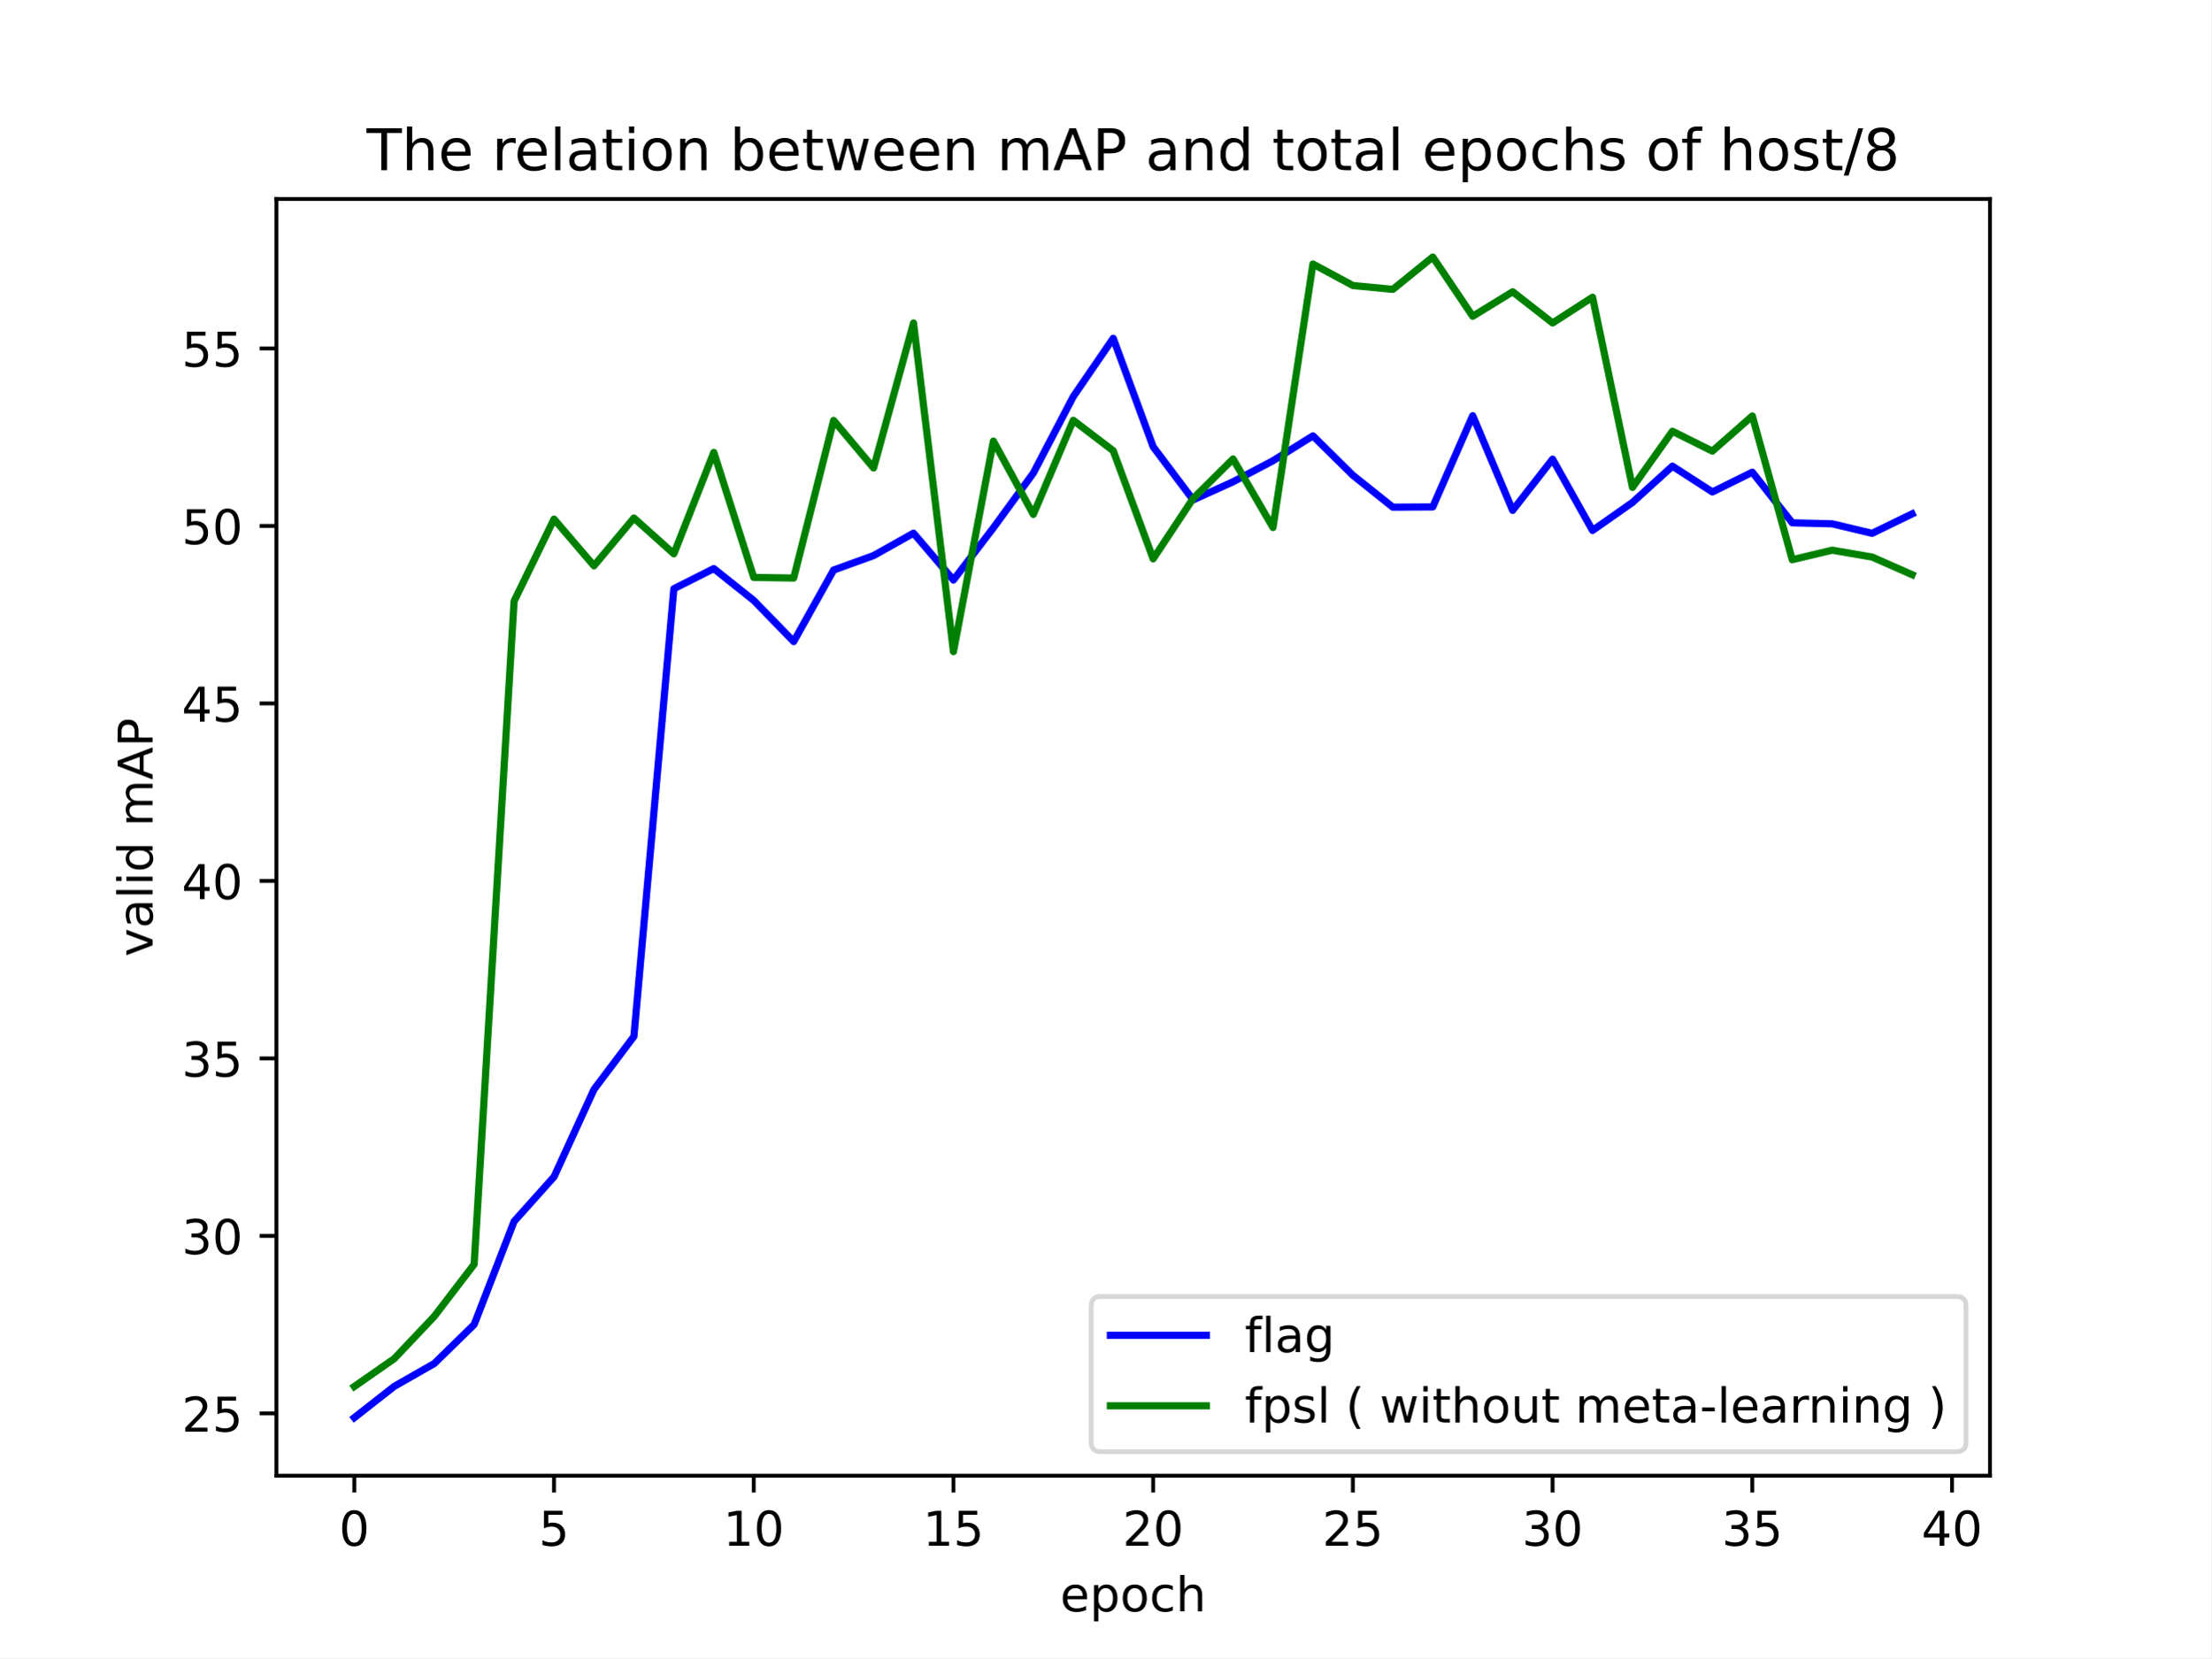
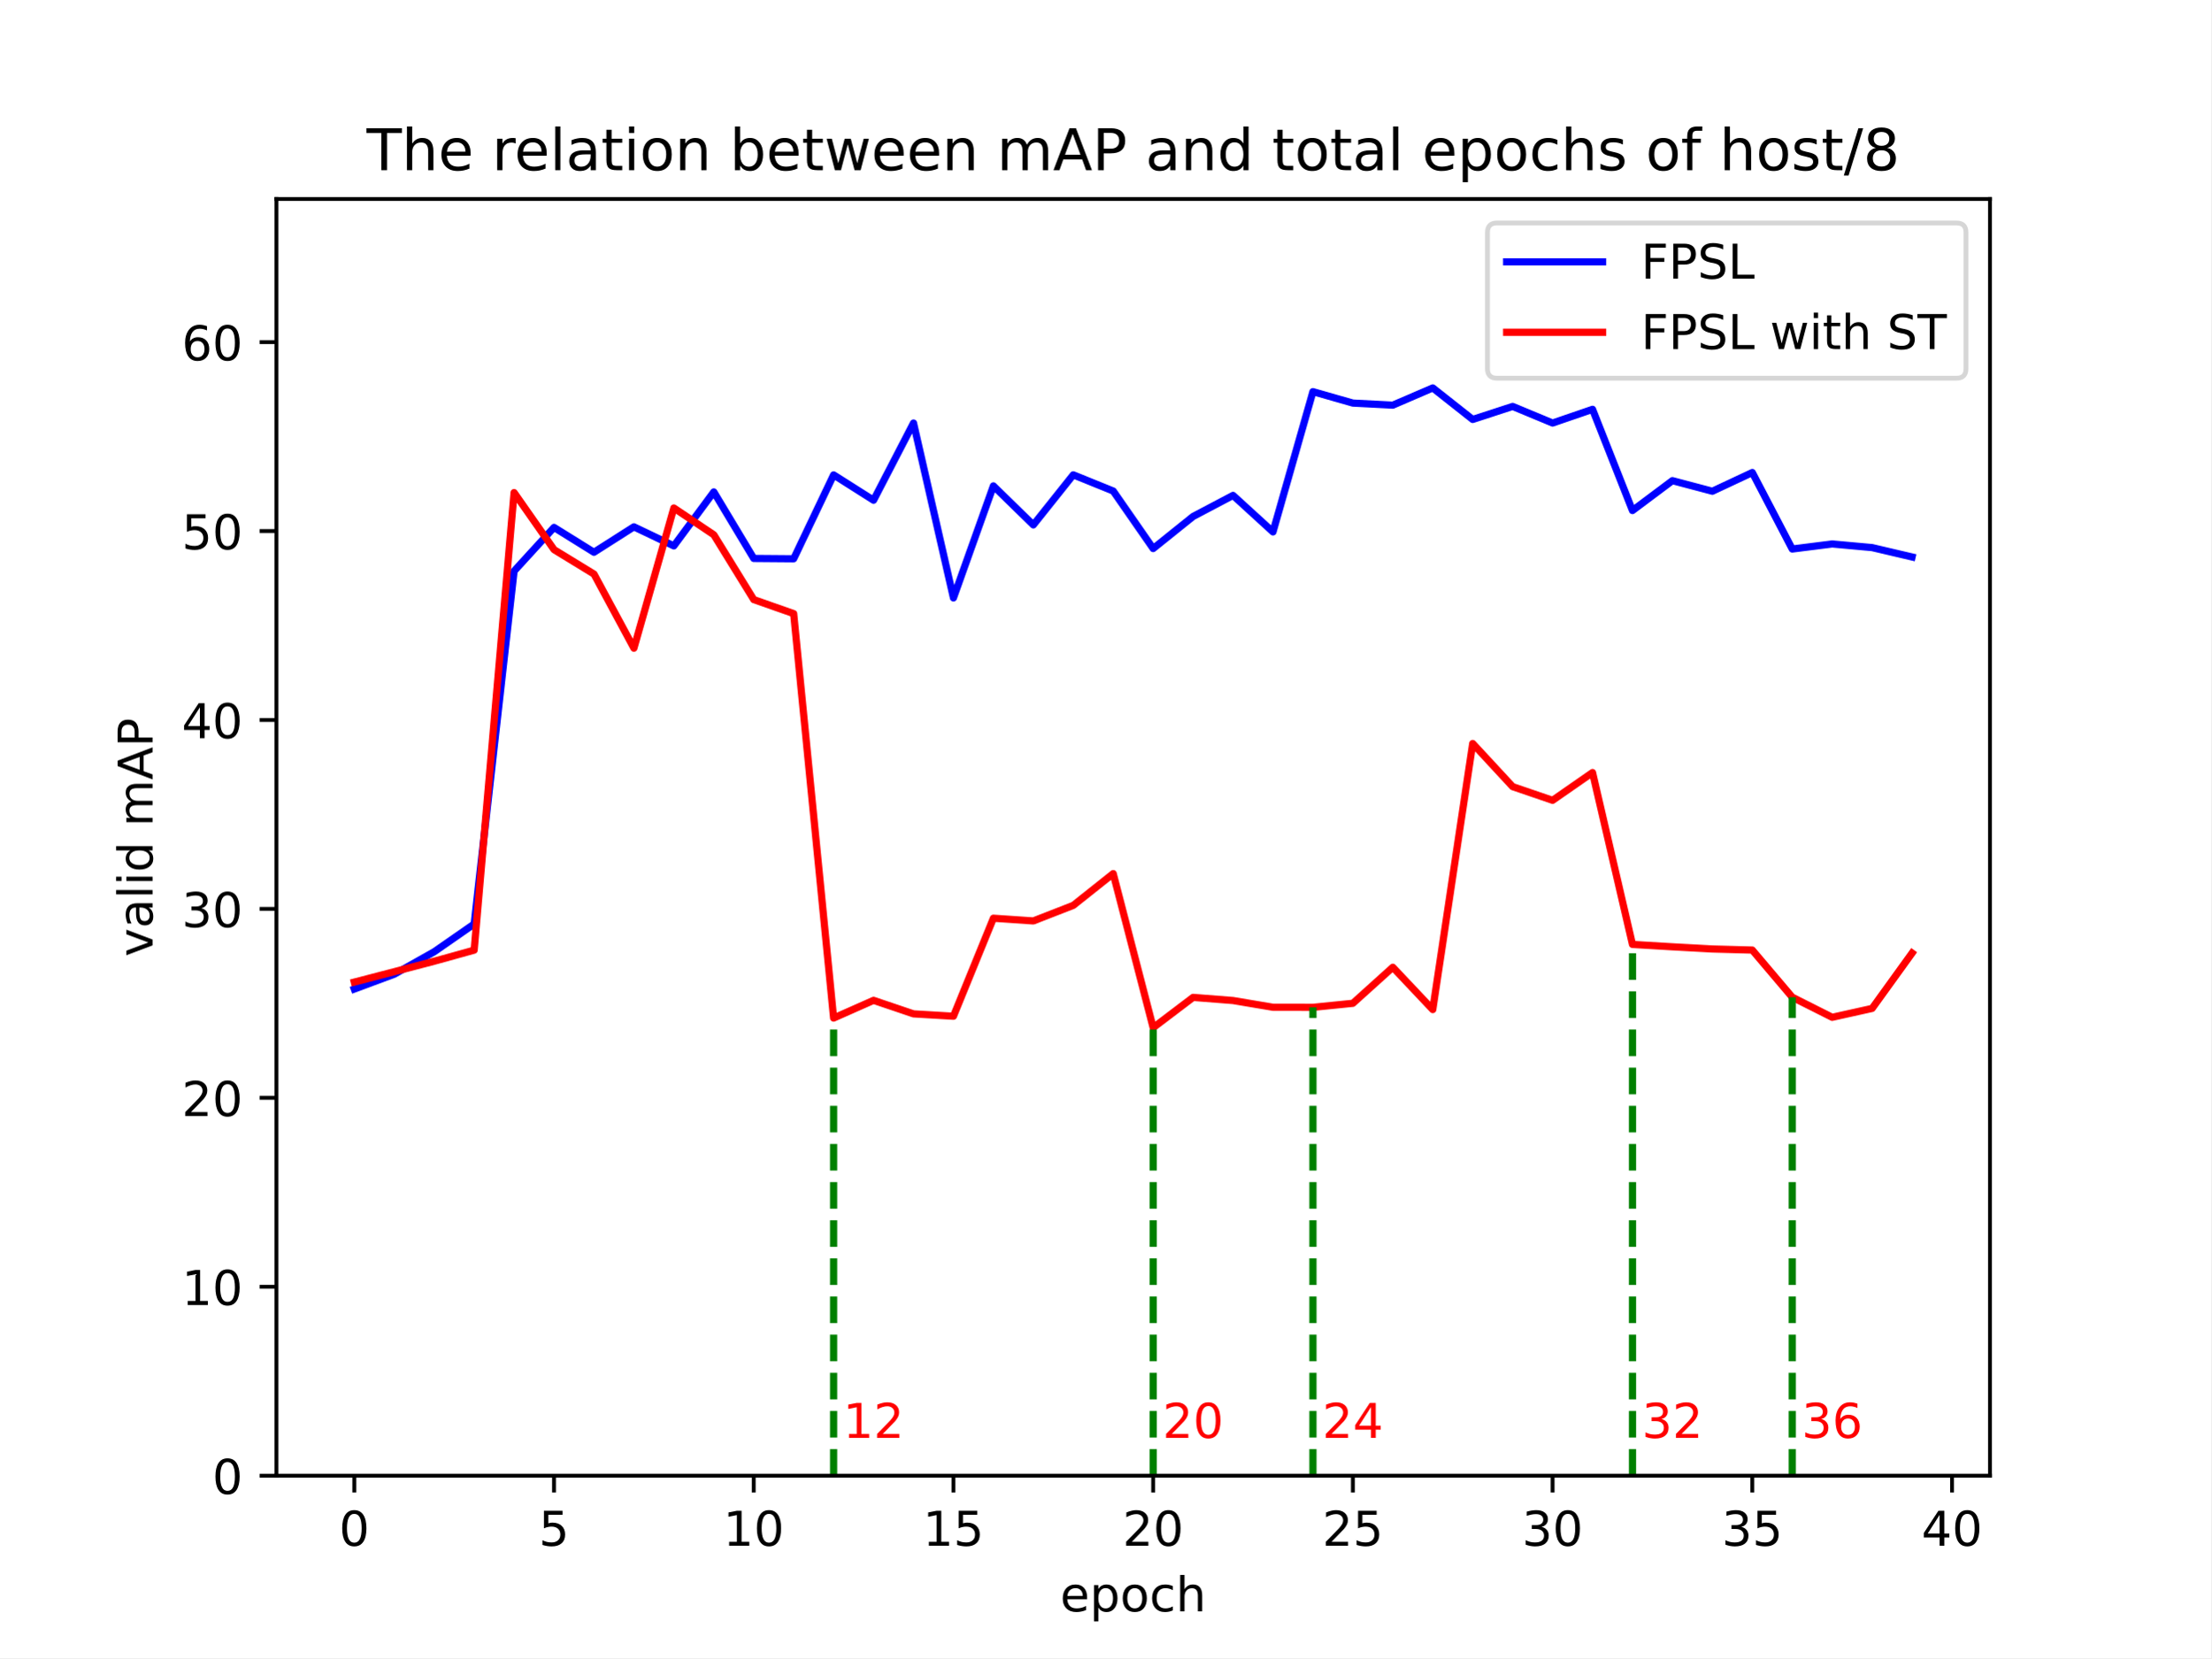
<svg xmlns="http://www.w3.org/2000/svg" xmlns:xlink="http://www.w3.org/1999/xlink" width="460.8pt" height="345.6pt" viewBox="0 0 460.8 345.6" version="1.1">
  <defs>
    <style type="text/css">*{stroke-linejoin: round; stroke-linecap: butt}</style>
  </defs>
  <g id="figure_1">
    <g id="patch_1">
      <path d="M 0 345.6  L 460.8 345.6  L 460.8 0  L 0 0  z " style="fill: #ffffff" />
    </g>
    <g id="axes_1">
      <g id="patch_2">
        <path d="M 57.6 307.584  L 414.72 307.584  L 414.72 41.472  L 57.6 41.472  z " style="fill: #ffffff" />
      </g>
      <g id="matplotlib.axis_1">
        <g id="xtick_1">
          <g id="line2d_1">
            <defs>
-               <path id="m7a35c216a2" d="M 0 0  L 0 3.5  " style="stroke: #000000; stroke-width: 0.8" />
+               <path id="m4f4249204d" d="M 0 0  L 0 3.5  " style="stroke: #000000; stroke-width: 0.8" />
            </defs>
            <g>
-               <use xlink:href="#m7a35c216a2" x="73.833" y="307.584" style="stroke: #000000; stroke-width: 0.8" />
+               <use xlink:href="#m4f4249204d" x="73.833" y="307.584" style="stroke: #000000; stroke-width: 0.8" />
            </g>
          </g>
          <g id="text_1">
            <g transform="translate(70.65148 322.1824) scale(0.1 -0.1)">
              <defs>
                <path id="DejaVuSans-30" d="M 2034 4250  Q 1547 4250 1301 3770  Q 1056 3291 1056 2328  Q 1056 1369 1301 889  Q 1547 409 2034 409  Q 2525 409 2770 889  Q 3016 1369 3016 2328  Q 3016 3291 2770 3770  Q 2525 4250 2034 4250  z M 2034 4750  Q 2819 4750 3233 4129  Q 3647 3509 3647 2328  Q 3647 1150 3233 529  Q 2819 -91 2034 -91  Q 1250 -91 836 529  Q 422 1150 422 2328  Q 422 3509 836 4129  Q 1250 4750 2034 4750  z " transform="scale(0.015625)" />
              </defs>
              <use xlink:href="#DejaVuSans-30" />
            </g>
          </g>
        </g>
        <g id="xtick_2">
          <g id="line2d_2">
            <g>
-               <use xlink:href="#m7a35c216a2" x="115.455" y="307.584" style="stroke: #000000; stroke-width: 0.8" />
+               <use xlink:href="#m4f4249204d" x="115.455" y="307.584" style="stroke: #000000; stroke-width: 0.8" />
            </g>
          </g>
          <g id="text_2">
            <g transform="translate(112.2739 322.1824) scale(0.1 -0.1)">
              <defs>
                <path id="DejaVuSans-35" d="M 691 4666  L 3169 4666  L 3169 4134  L 1269 4134  L 1269 2991  Q 1406 3038 1543 3061  Q 1681 3084 1819 3084  Q 2600 3084 3056 2656  Q 3513 2228 3513 1497  Q 3513 744 3044 326  Q 2575 -91 1722 -91  Q 1428 -91 1123 -41  Q 819 9 494 109  L 494 744  Q 775 591 1075 516  Q 1375 441 1709 441  Q 2250 441 2565 725  Q 2881 1009 2881 1497  Q 2881 1984 2565 2268  Q 2250 2553 1709 2553  Q 1456 2553 1204 2497  Q 953 2441 691 2322  L 691 4666  z " transform="scale(0.015625)" />
              </defs>
              <use xlink:href="#DejaVuSans-35" />
            </g>
          </g>
        </g>
        <g id="xtick_3">
          <g id="line2d_3">
            <g>
-               <use xlink:href="#m7a35c216a2" x="157.077" y="307.584" style="stroke: #000000; stroke-width: 0.8" />
+               <use xlink:href="#m4f4249204d" x="157.077" y="307.584" style="stroke: #000000; stroke-width: 0.8" />
            </g>
          </g>
          <g id="text_3">
            <g transform="translate(150.715 322.1824) scale(0.1 -0.1)">
              <defs>
                <path id="DejaVuSans-31" d="M 794 531  L 1825 531  L 1825 4091  L 703 3866  L 703 4441  L 1819 4666  L 2450 4666  L 2450 531  L 3481 531  L 3481 0  L 794 0  L 794 531  z " transform="scale(0.015625)" />
              </defs>
              <use xlink:href="#DejaVuSans-31" />
              <use xlink:href="#DejaVuSans-30" x="63.623" />
            </g>
          </g>
        </g>
        <g id="xtick_4">
          <g id="line2d_4">
            <g>
-               <use xlink:href="#m7a35c216a2" x="198.7" y="307.584" style="stroke: #000000; stroke-width: 0.8" />
+               <use xlink:href="#m4f4249204d" x="198.7" y="307.584" style="stroke: #000000; stroke-width: 0.8" />
            </g>
          </g>
          <g id="text_4">
            <g transform="translate(192.3374 322.1824) scale(0.1 -0.1)">
              <use xlink:href="#DejaVuSans-31" />
              <use xlink:href="#DejaVuSans-35" x="63.623" />
            </g>
          </g>
        </g>
        <g id="xtick_5">
          <g id="line2d_5">
            <g>
-               <use xlink:href="#m7a35c216a2" x="240.322" y="307.584" style="stroke: #000000; stroke-width: 0.8" />
+               <use xlink:href="#m4f4249204d" x="240.322" y="307.584" style="stroke: #000000; stroke-width: 0.8" />
            </g>
          </g>
          <g id="text_5">
            <g transform="translate(233.9597 322.1824) scale(0.1 -0.1)">
              <defs>
                <path id="DejaVuSans-32" d="M 1228 531  L 3431 531  L 3431 0  L 469 0  L 469 531  Q 828 903 1448 1529  Q 2069 2156 2228 2338  Q 2531 2678 2651 2914  Q 2772 3150 2772 3378  Q 2772 3750 2511 3984  Q 2250 4219 1831 4219  Q 1534 4219 1204 4116  Q 875 4013 500 3803  L 500 4441  Q 881 4594 1212 4672  Q 1544 4750 1819 4750  Q 2544 4750 2975 4387  Q 3406 4025 3406 3419  Q 3406 3131 3298 2873  Q 3191 2616 2906 2266  Q 2828 2175 2409 1742  Q 1991 1309 1228 531  z " transform="scale(0.015625)" />
              </defs>
              <use xlink:href="#DejaVuSans-32" />
              <use xlink:href="#DejaVuSans-30" x="63.623" />
            </g>
          </g>
        </g>
        <g id="xtick_6">
          <g id="line2d_6">
            <g>
-               <use xlink:href="#m7a35c216a2" x="281.945" y="307.584" style="stroke: #000000; stroke-width: 0.8" />
+               <use xlink:href="#m4f4249204d" x="281.945" y="307.584" style="stroke: #000000; stroke-width: 0.8" />
            </g>
          </g>
          <g id="text_6">
            <g transform="translate(275.5821 322.1824) scale(0.1 -0.1)">
              <use xlink:href="#DejaVuSans-32" />
              <use xlink:href="#DejaVuSans-35" x="63.623" />
            </g>
          </g>
        </g>
        <g id="xtick_7">
          <g id="line2d_7">
            <g>
-               <use xlink:href="#m7a35c216a2" x="323.567" y="307.584" style="stroke: #000000; stroke-width: 0.8" />
+               <use xlink:href="#m4f4249204d" x="323.567" y="307.584" style="stroke: #000000; stroke-width: 0.8" />
            </g>
          </g>
          <g id="text_7">
            <g transform="translate(317.2045 322.1824) scale(0.1 -0.1)">
              <defs>
                <path id="DejaVuSans-33" d="M 2597 2516  Q 3050 2419 3304 2112  Q 3559 1806 3559 1356  Q 3559 666 3084 287  Q 2609 -91 1734 -91  Q 1441 -91 1130 -33  Q 819 25 488 141  L 488 750  Q 750 597 1062 519  Q 1375 441 1716 441  Q 2309 441 2620 675  Q 2931 909 2931 1356  Q 2931 1769 2642 2001  Q 2353 2234 1838 2234  L 1294 2234  L 1294 2753  L 1863 2753  Q 2328 2753 2575 2939  Q 2822 3125 2822 3475  Q 2822 3834 2567 4026  Q 2313 4219 1838 4219  Q 1578 4219 1281 4162  Q 984 4106 628 3988  L 628 4550  Q 988 4650 1302 4700  Q 1616 4750 1894 4750  Q 2613 4750 3031 4423  Q 3450 4097 3450 3541  Q 3450 3153 3228 2886  Q 3006 2619 2597 2516  z " transform="scale(0.015625)" />
              </defs>
              <use xlink:href="#DejaVuSans-33" />
              <use xlink:href="#DejaVuSans-30" x="63.623" />
            </g>
          </g>
        </g>
        <g id="xtick_8">
          <g id="line2d_8">
            <g>
-               <use xlink:href="#m7a35c216a2" x="365.189" y="307.584" style="stroke: #000000; stroke-width: 0.8" />
+               <use xlink:href="#m4f4249204d" x="365.189" y="307.584" style="stroke: #000000; stroke-width: 0.8" />
            </g>
          </g>
          <g id="text_8">
            <g transform="translate(358.8269 322.1824) scale(0.1 -0.1)">
              <use xlink:href="#DejaVuSans-33" />
              <use xlink:href="#DejaVuSans-35" x="63.623" />
            </g>
          </g>
        </g>
        <g id="xtick_9">
          <g id="line2d_9">
            <g>
-               <use xlink:href="#m7a35c216a2" x="406.812" y="307.584" style="stroke: #000000; stroke-width: 0.8" />
+               <use xlink:href="#m4f4249204d" x="406.812" y="307.584" style="stroke: #000000; stroke-width: 0.8" />
            </g>
          </g>
          <g id="text_9">
            <g transform="translate(400.4492 322.1824) scale(0.1 -0.1)">
              <defs>
                <path id="DejaVuSans-34" d="M 2419 4116  L 825 1625  L 2419 1625  L 2419 4116  z M 2253 4666  L 3047 4666  L 3047 1625  L 3713 1625  L 3713 1100  L 3047 1100  L 3047 0  L 2419 0  L 2419 1100  L 313 1100  L 313 1709  L 2253 4666  z " transform="scale(0.015625)" />
              </defs>
              <use xlink:href="#DejaVuSans-34" />
              <use xlink:href="#DejaVuSans-30" x="63.623" />
            </g>
          </g>
        </g>
        <g id="text_10">
          <g transform="translate(220.9319 335.8606) scale(0.1 -0.1)">
            <defs>
              <path id="DejaVuSans-65" d="M 3597 1894  L 3597 1613  L 953 1613  Q 991 1019 1311 708  Q 1631 397 2203 397  Q 2534 397 2845 478  Q 3156 559 3463 722  L 3463 178  Q 3153 47 2828 -22  Q 2503 -91 2169 -91  Q 1331 -91 842 396  Q 353 884 353 1716  Q 353 2575 817 3079  Q 1281 3584 2069 3584  Q 2775 3584 3186 3129  Q 3597 2675 3597 1894  z M 3022 2063  Q 3016 2534 2758 2815  Q 2500 3097 2075 3097  Q 1594 3097 1305 2825  Q 1016 2553 972 2059  L 3022 2063  z " transform="scale(0.015625)" />
              <path id="DejaVuSans-70" d="M 1159 525  L 1159 -1331  L 581 -1331  L 581 3500  L 1159 3500  L 1159 2969  Q 1341 3281 1617 3432  Q 1894 3584 2278 3584  Q 2916 3584 3314 3078  Q 3713 2572 3713 1747  Q 3713 922 3314 415  Q 2916 -91 2278 -91  Q 1894 -91 1617 61  Q 1341 213 1159 525  z M 3116 1747  Q 3116 2381 2855 2742  Q 2594 3103 2138 3103  Q 1681 3103 1420 2742  Q 1159 2381 1159 1747  Q 1159 1113 1420 752  Q 1681 391 2138 391  Q 2594 391 2855 752  Q 3116 1113 3116 1747  z " transform="scale(0.015625)" />
              <path id="DejaVuSans-6f" d="M 1959 3097  Q 1497 3097 1228 2736  Q 959 2375 959 1747  Q 959 1119 1226 758  Q 1494 397 1959 397  Q 2419 397 2687 759  Q 2956 1122 2956 1747  Q 2956 2369 2687 2733  Q 2419 3097 1959 3097  z M 1959 3584  Q 2709 3584 3137 3096  Q 3566 2609 3566 1747  Q 3566 888 3137 398  Q 2709 -91 1959 -91  Q 1206 -91 779 398  Q 353 888 353 1747  Q 353 2609 779 3096  Q 1206 3584 1959 3584  z " transform="scale(0.015625)" />
              <path id="DejaVuSans-63" d="M 3122 3366  L 3122 2828  Q 2878 2963 2633 3030  Q 2388 3097 2138 3097  Q 1578 3097 1268 2742  Q 959 2388 959 1747  Q 959 1106 1268 751  Q 1578 397 2138 397  Q 2388 397 2633 464  Q 2878 531 3122 666  L 3122 134  Q 2881 22 2623 -34  Q 2366 -91 2075 -91  Q 1284 -91 818 406  Q 353 903 353 1747  Q 353 2603 823 3093  Q 1294 3584 2113 3584  Q 2378 3584 2631 3529  Q 2884 3475 3122 3366  z " transform="scale(0.015625)" />
              <path id="DejaVuSans-68" d="M 3513 2113  L 3513 0  L 2938 0  L 2938 2094  Q 2938 2591 2744 2837  Q 2550 3084 2163 3084  Q 1697 3084 1428 2787  Q 1159 2491 1159 1978  L 1159 0  L 581 0  L 581 4863  L 1159 4863  L 1159 2956  Q 1366 3272 1645 3428  Q 1925 3584 2291 3584  Q 2894 3584 3203 3211  Q 3513 2838 3513 2113  z " transform="scale(0.015625)" />
            </defs>
            <use xlink:href="#DejaVuSans-65" />
            <use xlink:href="#DejaVuSans-70" x="61.523" />
            <use xlink:href="#DejaVuSans-6f" x="125" />
            <use xlink:href="#DejaVuSans-63" x="186.182" />
            <use xlink:href="#DejaVuSans-68" x="241.162" />
          </g>
        </g>
      </g>
      <g id="matplotlib.axis_2">
        <g id="ytick_1">
          <g id="line2d_10">
            <defs>
-               <path id="m076ec34ee2" d="M 0 0  L -3.5 0  " style="stroke: #000000; stroke-width: 0.8" />
+               <path id="m9d3dd3fc81" d="M 0 0  L -3.5 0  " style="stroke: #000000; stroke-width: 0.8" />
            </defs>
            <g>
-               <use xlink:href="#m076ec34ee2" x="57.6" y="294.6" style="stroke: #000000; stroke-width: 0.8" />
+               <use xlink:href="#m9d3dd3fc81" x="57.6" y="307.584" style="stroke: #000000; stroke-width: 0.8" />
            </g>
          </g>
          <g id="text_11">
-             <g transform="translate(37.875 298.3993) scale(0.1 -0.1)">
-               <use xlink:href="#DejaVuSans-32" />
-               <use xlink:href="#DejaVuSans-35" x="63.623" />
+             <g transform="translate(44.2375 311.3832) scale(0.1 -0.1)">
+               <use xlink:href="#DejaVuSans-30" />
            </g>
          </g>
        </g>
        <g id="ytick_2">
          <g id="line2d_11">
            <g>
-               <use xlink:href="#m076ec34ee2" x="57.6" y="257.604" style="stroke: #000000; stroke-width: 0.8" />
+               <use xlink:href="#m9d3dd3fc81" x="57.6" y="268.204" style="stroke: #000000; stroke-width: 0.8" />
            </g>
          </g>
          <g id="text_12">
-             <g transform="translate(37.875 261.4029) scale(0.1 -0.1)">
-               <use xlink:href="#DejaVuSans-33" />
+             <g transform="translate(37.875 272.003) scale(0.1 -0.1)">
+               <use xlink:href="#DejaVuSans-31" />
              <use xlink:href="#DejaVuSans-30" x="63.623" />
            </g>
          </g>
        </g>
        <g id="ytick_3">
          <g id="line2d_12">
            <g>
-               <use xlink:href="#m076ec34ee2" x="57.6" y="220.607" style="stroke: #000000; stroke-width: 0.8" />
+               <use xlink:href="#m9d3dd3fc81" x="57.6" y="228.824" style="stroke: #000000; stroke-width: 0.8" />
            </g>
          </g>
          <g id="text_13">
-             <g transform="translate(37.875 224.4066) scale(0.1 -0.1)">
-               <use xlink:href="#DejaVuSans-33" />
-               <use xlink:href="#DejaVuSans-35" x="63.623" />
+             <g transform="translate(37.875 232.6229) scale(0.1 -0.1)">
+               <use xlink:href="#DejaVuSans-32" />
+               <use xlink:href="#DejaVuSans-30" x="63.623" />
            </g>
          </g>
        </g>
        <g id="ytick_4">
          <g id="line2d_13">
            <g>
-               <use xlink:href="#m076ec34ee2" x="57.6" y="183.611" style="stroke: #000000; stroke-width: 0.8" />
+               <use xlink:href="#m9d3dd3fc81" x="57.6" y="189.443" style="stroke: #000000; stroke-width: 0.8" />
            </g>
          </g>
          <g id="text_14">
-             <g transform="translate(37.875 187.4103) scale(0.1 -0.1)">
-               <use xlink:href="#DejaVuSans-34" />
+             <g transform="translate(37.875 193.2427) scale(0.1 -0.1)">
+               <use xlink:href="#DejaVuSans-33" />
              <use xlink:href="#DejaVuSans-30" x="63.623" />
            </g>
          </g>
        </g>
        <g id="ytick_5">
          <g id="line2d_14">
            <g>
-               <use xlink:href="#m076ec34ee2" x="57.6" y="146.615" style="stroke: #000000; stroke-width: 0.8" />
+               <use xlink:href="#m9d3dd3fc81" x="57.6" y="150.063" style="stroke: #000000; stroke-width: 0.8" />
            </g>
          </g>
          <g id="text_15">
-             <g transform="translate(37.875 150.4139) scale(0.1 -0.1)">
+             <g transform="translate(37.875 153.8625) scale(0.1 -0.1)">
              <use xlink:href="#DejaVuSans-34" />
-               <use xlink:href="#DejaVuSans-35" x="63.623" />
+               <use xlink:href="#DejaVuSans-30" x="63.623" />
            </g>
          </g>
        </g>
        <g id="ytick_6">
          <g id="line2d_15">
            <g>
-               <use xlink:href="#m076ec34ee2" x="57.6" y="109.618" style="stroke: #000000; stroke-width: 0.8" />
+               <use xlink:href="#m9d3dd3fc81" x="57.6" y="110.683" style="stroke: #000000; stroke-width: 0.8" />
            </g>
          </g>
          <g id="text_16">
-             <g transform="translate(37.875 113.4176) scale(0.1 -0.1)">
+             <g transform="translate(37.875 114.4823) scale(0.1 -0.1)">
              <use xlink:href="#DejaVuSans-35" />
              <use xlink:href="#DejaVuSans-30" x="63.623" />
            </g>
          </g>
        </g>
        <g id="ytick_7">
          <g id="line2d_16">
            <g>
-               <use xlink:href="#m076ec34ee2" x="57.6" y="72.622" style="stroke: #000000; stroke-width: 0.8" />
+               <use xlink:href="#m9d3dd3fc81" x="57.6" y="71.303" style="stroke: #000000; stroke-width: 0.8" />
            </g>
          </g>
          <g id="text_17">
-             <g transform="translate(37.875 76.42122) scale(0.1 -0.1)">
-               <use xlink:href="#DejaVuSans-35" />
-               <use xlink:href="#DejaVuSans-35" x="63.623" />
+             <g transform="translate(37.875 75.10217) scale(0.1 -0.1)">
+               <defs>
+                 <path id="DejaVuSans-36" d="M 2113 2584  Q 1688 2584 1439 2293  Q 1191 2003 1191 1497  Q 1191 994 1439 701  Q 1688 409 2113 409  Q 2538 409 2786 701  Q 3034 994 3034 1497  Q 3034 2003 2786 2293  Q 2538 2584 2113 2584  z M 3366 4563  L 3366 3988  Q 3128 4100 2886 4159  Q 2644 4219 2406 4219  Q 1781 4219 1451 3797  Q 1122 3375 1075 2522  Q 1259 2794 1537 2939  Q 1816 3084 2150 3084  Q 2853 3084 3261 2657  Q 3669 2231 3669 1497  Q 3669 778 3244 343  Q 2819 -91 2113 -91  Q 1303 -91 875 529  Q 447 1150 447 2328  Q 447 3434 972 4092  Q 1497 4750 2381 4750  Q 2619 4750 2861 4703  Q 3103 4656 3366 4563  z " transform="scale(0.015625)" />
+               </defs>
+               <use xlink:href="#DejaVuSans-36" />
+               <use xlink:href="#DejaVuSans-30" x="63.623" />
            </g>
          </g>
        </g>
        <g id="text_18">
          <g transform="translate(31.79531 199.3983) rotate(-90) scale(0.1 -0.1)">
            <defs>
              <path id="DejaVuSans-76" d="M 191 3500  L 800 3500  L 1894 563  L 2988 3500  L 3597 3500  L 2284 0  L 1503 0  L 191 3500  z " transform="scale(0.015625)" />
              <path id="DejaVuSans-61" d="M 2194 1759  Q 1497 1759 1228 1600  Q 959 1441 959 1056  Q 959 750 1161 570  Q 1363 391 1709 391  Q 2188 391 2477 730  Q 2766 1069 2766 1631  L 2766 1759  L 2194 1759  z M 3341 1997  L 3341 0  L 2766 0  L 2766 531  Q 2569 213 2275 61  Q 1981 -91 1556 -91  Q 1019 -91 701 211  Q 384 513 384 1019  Q 384 1609 779 1909  Q 1175 2209 1959 2209  L 2766 2209  L 2766 2266  Q 2766 2663 2505 2880  Q 2244 3097 1772 3097  Q 1472 3097 1187 3025  Q 903 2953 641 2809  L 641 3341  Q 956 3463 1253 3523  Q 1550 3584 1831 3584  Q 2591 3584 2966 3190  Q 3341 2797 3341 1997  z " transform="scale(0.015625)" />
              <path id="DejaVuSans-6c" d="M 603 4863  L 1178 4863  L 1178 0  L 603 0  L 603 4863  z " transform="scale(0.015625)" />
              <path id="DejaVuSans-69" d="M 603 3500  L 1178 3500  L 1178 0  L 603 0  L 603 3500  z M 603 4863  L 1178 4863  L 1178 4134  L 603 4134  L 603 4863  z " transform="scale(0.015625)" />
              <path id="DejaVuSans-64" d="M 2906 2969  L 2906 4863  L 3481 4863  L 3481 0  L 2906 0  L 2906 525  Q 2725 213 2448 61  Q 2172 -91 1784 -91  Q 1150 -91 751 415  Q 353 922 353 1747  Q 353 2572 751 3078  Q 1150 3584 1784 3584  Q 2172 3584 2448 3432  Q 2725 3281 2906 2969  z M 947 1747  Q 947 1113 1208 752  Q 1469 391 1925 391  Q 2381 391 2643 752  Q 2906 1113 2906 1747  Q 2906 2381 2643 2742  Q 2381 3103 1925 3103  Q 1469 3103 1208 2742  Q 947 2381 947 1747  z " transform="scale(0.015625)" />
              <path id="DejaVuSans-20" transform="scale(0.015625)" />
              <path id="DejaVuSans-6d" d="M 3328 2828  Q 3544 3216 3844 3400  Q 4144 3584 4550 3584  Q 5097 3584 5394 3201  Q 5691 2819 5691 2113  L 5691 0  L 5113 0  L 5113 2094  Q 5113 2597 4934 2840  Q 4756 3084 4391 3084  Q 3944 3084 3684 2787  Q 3425 2491 3425 1978  L 3425 0  L 2847 0  L 2847 2094  Q 2847 2600 2669 2842  Q 2491 3084 2119 3084  Q 1678 3084 1418 2786  Q 1159 2488 1159 1978  L 1159 0  L 581 0  L 581 3500  L 1159 3500  L 1159 2956  Q 1356 3278 1631 3431  Q 1906 3584 2284 3584  Q 2666 3584 2933 3390  Q 3200 3197 3328 2828  z " transform="scale(0.015625)" />
              <path id="DejaVuSans-41" d="M 2188 4044  L 1331 1722  L 3047 1722  L 2188 4044  z M 1831 4666  L 2547 4666  L 4325 0  L 3669 0  L 3244 1197  L 1141 1197  L 716 0  L 50 0  L 1831 4666  z " transform="scale(0.015625)" />
              <path id="DejaVuSans-50" d="M 1259 4147  L 1259 2394  L 2053 2394  Q 2494 2394 2734 2622  Q 2975 2850 2975 3272  Q 2975 3691 2734 3919  Q 2494 4147 2053 4147  L 1259 4147  z M 628 4666  L 2053 4666  Q 2838 4666 3239 4311  Q 3641 3956 3641 3272  Q 3641 2581 3239 2228  Q 2838 1875 2053 1875  L 1259 1875  L 1259 0  L 628 0  L 628 4666  z " transform="scale(0.015625)" />
            </defs>
            <use xlink:href="#DejaVuSans-76" />
            <use xlink:href="#DejaVuSans-61" x="59.18" />
            <use xlink:href="#DejaVuSans-6c" x="120.459" />
            <use xlink:href="#DejaVuSans-69" x="148.242" />
            <use xlink:href="#DejaVuSans-64" x="176.025" />
            <use xlink:href="#DejaVuSans-20" x="239.502" />
            <use xlink:href="#DejaVuSans-6d" x="271.289" />
            <use xlink:href="#DejaVuSans-41" x="368.701" />
            <use xlink:href="#DejaVuSans-50" x="437.109" />
          </g>
        </g>
      </g>
      <g id="line2d_17">
-         <path d="M 73.833 295.488  L 82.157 288.967  L 90.482 284.218  L 98.806 276.079  L 107.131 254.58  L 115.455 245.28  L 123.78 227.072  L 132.104 216.018  L 140.429 122.705  L 148.753 118.511  L 157.077 125.147  L 165.402 133.716  L 173.726 118.809  L 182.051 115.796  L 190.375 111.129  L 198.7 120.887  L 207.024 110.011  L 215.349 98.599  L 223.673 82.658  L 231.998 70.51  L 240.322 93.118  L 248.647 104.184  L 256.971 100.415  L 265.296 96.028  L 273.62 90.841  L 281.945 99.06  L 290.269 105.708  L 298.594 105.656  L 306.918 86.641  L 315.243 106.371  L 323.567 95.703  L 331.891 110.559  L 340.216 104.718  L 348.54 97.157  L 356.865 102.532  L 365.189 98.418  L 373.514 108.967  L 381.838 109.176  L 390.163 111.154  L 398.487 107.105  " clip-path="url(#p31ec6ede43)" style="fill: none; stroke: #0000ff; stroke-width: 1.5; stroke-linecap: square" />
+         <path d="M 73.833 206.15  L 82.157 203.061  L 90.482 198.378  L 98.806 192.595  L 107.131 119.028  L 115.455 109.926  L 123.78 115.105  L 132.104 109.803  L 140.429 113.776  L 148.753 102.527  L 157.077 116.394  L 165.402 116.463  L 173.726 98.978  L 182.051 104.257  L 190.375 88.17  L 198.7 124.623  L 207.024 101.272  L 215.349 109.404  L 223.673 98.965  L 231.998 102.34  L 240.322 114.332  L 248.647 107.643  L 256.971 103.254  L 265.296 110.86  L 273.62 81.628  L 281.945 84.012  L 290.269 84.442  L 298.594 80.852  L 306.918 87.424  L 315.243 84.706  L 323.567 88.166  L 331.891 85.312  L 340.216 106.409  L 348.54 100.178  L 356.865 102.384  L 365.189 98.484  L 373.514 114.428  L 381.838 113.372  L 390.163 114.134  L 398.487 116.089  " clip-path="url(#p2fc6470d0f)" style="fill: none; stroke: #0000ff; stroke-width: 1.5; stroke-linecap: square" />
      </g>
      <g id="line2d_18">
-         <path d="M 73.833 288.994  L 82.157 283.191  L 90.482 274.392  L 98.806 263.525  L 107.131 125.298  L 115.455 108.195  L 123.78 117.928  L 132.104 107.964  L 140.429 115.43  L 148.753 94.294  L 157.077 120.349  L 165.402 120.478  L 173.726 87.626  L 182.051 97.544  L 190.375 67.319  L 198.7 135.81  L 207.024 91.935  L 215.349 107.214  L 223.673 87.601  L 231.998 93.943  L 240.322 116.475  L 248.647 103.907  L 256.971 95.66  L 265.296 109.95  L 273.62 55.026  L 281.945 59.505  L 290.269 60.313  L 298.594 53.568  L 306.918 65.916  L 315.243 60.809  L 323.567 67.31  L 331.891 61.947  L 340.216 101.588  L 348.54 89.881  L 356.865 94.024  L 365.189 86.696  L 373.514 116.655  L 381.838 114.67  L 390.163 116.102  L 398.487 119.775  " clip-path="url(#p31ec6ede43)" style="fill: none; stroke: #008000; stroke-width: 1.5; stroke-linecap: square" />
+         <path d="M 73.833 204.703  L 82.157 202.537  L 90.482 200.352  L 98.806 198.044  L 107.131 102.668  L 115.455 114.557  L 123.78 119.647  L 132.104 135.101  L 140.429 105.877  L 148.753 111.461  L 157.077 124.969  L 165.402 127.894  L 173.726 212.196  L 182.051 208.505  L 190.375 211.323  L 198.7 211.817  L 207.024 191.387  L 215.349 191.951  L 223.673 188.708  L 231.998 182.09  L 240.322 214.205  L 248.647 207.889  L 256.971 208.544  L 265.296 209.947  L 273.62 209.963  L 281.945 209.119  L 290.269 201.61  L 298.594 210.426  L 306.918 154.968  L 315.243 163.961  L 323.567 166.808  L 331.891 161.024  L 340.216 196.848  L 348.54 197.345  L 356.865 197.798  L 365.189 198.024  L 373.514 207.85  L 381.838 212.039  L 390.163 210.184  L 398.487 198.649  " clip-path="url(#p2fc6470d0f)" style="fill: none; stroke: #ff0000; stroke-width: 1.5; stroke-linecap: square" />
+       </g>
+       <g id="LineCollection_1">
+         <path d="M 173.726 307.584  L 173.726 212.196  " clip-path="url(#p2fc6470d0f)" style="fill: none; stroke-dasharray: 5.55,2.4; stroke-dashoffset: 0; stroke: #008000; stroke-width: 1.5" />
+         <path d="M 240.322 307.584  L 240.322 214.205  " clip-path="url(#p2fc6470d0f)" style="fill: none; stroke-dasharray: 5.55,2.4; stroke-dashoffset: 0; stroke: #008000; stroke-width: 1.5" />
+         <path d="M 273.62 307.584  L 273.62 209.963  " clip-path="url(#p2fc6470d0f)" style="fill: none; stroke-dasharray: 5.55,2.4; stroke-dashoffset: 0; stroke: #008000; stroke-width: 1.5" />
+         <path d="M 340.216 307.584  L 340.216 196.848  " clip-path="url(#p2fc6470d0f)" style="fill: none; stroke-dasharray: 5.55,2.4; stroke-dashoffset: 0; stroke: #008000; stroke-width: 1.5" />
+         <path d="M 373.514 307.584  L 373.514 207.85  " clip-path="url(#p2fc6470d0f)" style="fill: none; stroke-dasharray: 5.55,2.4; stroke-dashoffset: 0; stroke: #008000; stroke-width: 1.5" />
      </g>
      <g id="patch_3">
        <path d="M 57.6 307.584  L 57.6 41.472  " style="fill: none; stroke: #000000; stroke-width: 0.8; stroke-linejoin: miter; stroke-linecap: square" />
      </g>
      <g id="patch_4">
        <path d="M 414.72 307.584  L 414.72 41.472  " style="fill: none; stroke: #000000; stroke-width: 0.8; stroke-linejoin: miter; stroke-linecap: square" />
      </g>
      <g id="patch_5">
        <path d="M 57.6 307.584  L 414.72 307.584  " style="fill: none; stroke: #000000; stroke-width: 0.8; stroke-linejoin: miter; stroke-linecap: square" />
      </g>
      <g id="patch_6">
        <path d="M 57.6 41.472  L 414.72 41.472  " style="fill: none; stroke: #000000; stroke-width: 0.8; stroke-linejoin: miter; stroke-linecap: square" />
      </g>
      <g id="text_19">
+         <g style="fill: #ff0000" transform="translate(175.6884 299.708) scale(0.1 -0.1)">
+           <use xlink:href="#DejaVuSans-31" />
+           <use xlink:href="#DejaVuSans-32" x="63.623" />
+         </g>
+       </g>
+       <g id="text_20">
+         <g style="fill: #ff0000" transform="translate(242.2842 299.708) scale(0.1 -0.1)">
+           <use xlink:href="#DejaVuSans-32" />
+           <use xlink:href="#DejaVuSans-30" x="63.623" />
+         </g>
+       </g>
+       <g id="text_21">
+         <g style="fill: #ff0000" transform="translate(275.5821 299.708) scale(0.1 -0.1)">
+           <use xlink:href="#DejaVuSans-32" />
+           <use xlink:href="#DejaVuSans-34" x="63.623" />
+         </g>
+       </g>
+       <g id="text_22">
+         <g style="fill: #ff0000" transform="translate(342.1779 299.708) scale(0.1 -0.1)">
+           <use xlink:href="#DejaVuSans-33" />
+           <use xlink:href="#DejaVuSans-32" x="63.623" />
+         </g>
+       </g>
+       <g id="text_23">
+         <g style="fill: #ff0000" transform="translate(375.4758 299.708) scale(0.1 -0.1)">
+           <use xlink:href="#DejaVuSans-33" />
+           <use xlink:href="#DejaVuSans-36" x="63.623" />
+         </g>
+       </g>
+       <g id="text_24">
        <g transform="translate(76.39219 35.472) scale(0.12 -0.12)">
          <defs>
            <path id="DejaVuSans-54" d="M -19 4666  L 3928 4666  L 3928 4134  L 2272 4134  L 2272 0  L 1638 0  L 1638 4134  L -19 4134  L -19 4666  z " transform="scale(0.015625)" />
            <path id="DejaVuSans-72" d="M 2631 2963  Q 2534 3019 2420 3045  Q 2306 3072 2169 3072  Q 1681 3072 1420 2755  Q 1159 2438 1159 1844  L 1159 0  L 581 0  L 581 3500  L 1159 3500  L 1159 2956  Q 1341 3275 1631 3429  Q 1922 3584 2338 3584  Q 2397 3584 2469 3576  Q 2541 3569 2628 3553  L 2631 2963  z " transform="scale(0.015625)" />
            <path id="DejaVuSans-74" d="M 1172 4494  L 1172 3500  L 2356 3500  L 2356 3053  L 1172 3053  L 1172 1153  Q 1172 725 1289 603  Q 1406 481 1766 481  L 2356 481  L 2356 0  L 1766 0  Q 1100 0 847 248  Q 594 497 594 1153  L 594 3053  L 172 3053  L 172 3500  L 594 3500  L 594 4494  L 1172 4494  z " transform="scale(0.015625)" />
            <path id="DejaVuSans-6e" d="M 3513 2113  L 3513 0  L 2938 0  L 2938 2094  Q 2938 2591 2744 2837  Q 2550 3084 2163 3084  Q 1697 3084 1428 2787  Q 1159 2491 1159 1978  L 1159 0  L 581 0  L 581 3500  L 1159 3500  L 1159 2956  Q 1366 3272 1645 3428  Q 1925 3584 2291 3584  Q 2894 3584 3203 3211  Q 3513 2838 3513 2113  z " transform="scale(0.015625)" />
            <path id="DejaVuSans-62" d="M 3116 1747  Q 3116 2381 2855 2742  Q 2594 3103 2138 3103  Q 1681 3103 1420 2742  Q 1159 2381 1159 1747  Q 1159 1113 1420 752  Q 1681 391 2138 391  Q 2594 391 2855 752  Q 3116 1113 3116 1747  z M 1159 2969  Q 1341 3281 1617 3432  Q 1894 3584 2278 3584  Q 2916 3584 3314 3078  Q 3713 2572 3713 1747  Q 3713 922 3314 415  Q 2916 -91 2278 -91  Q 1894 -91 1617 61  Q 1341 213 1159 525  L 1159 0  L 581 0  L 581 4863  L 1159 4863  L 1159 2969  z " transform="scale(0.015625)" />
            <path id="DejaVuSans-77" d="M 269 3500  L 844 3500  L 1563 769  L 2278 3500  L 2956 3500  L 3675 769  L 4391 3500  L 4966 3500  L 4050 0  L 3372 0  L 2619 2869  L 1863 0  L 1184 0  L 269 3500  z " transform="scale(0.015625)" />
            <path id="DejaVuSans-73" d="M 2834 3397  L 2834 2853  Q 2591 2978 2328 3040  Q 2066 3103 1784 3103  Q 1356 3103 1142 2972  Q 928 2841 928 2578  Q 928 2378 1081 2264  Q 1234 2150 1697 2047  L 1894 2003  Q 2506 1872 2764 1633  Q 3022 1394 3022 966  Q 3022 478 2636 193  Q 2250 -91 1575 -91  Q 1294 -91 989 -36  Q 684 19 347 128  L 347 722  Q 666 556 975 473  Q 1284 391 1588 391  Q 1994 391 2212 530  Q 2431 669 2431 922  Q 2431 1156 2273 1281  Q 2116 1406 1581 1522  L 1381 1569  Q 847 1681 609 1914  Q 372 2147 372 2553  Q 372 3047 722 3315  Q 1072 3584 1716 3584  Q 2034 3584 2315 3537  Q 2597 3491 2834 3397  z " transform="scale(0.015625)" />
            <path id="DejaVuSans-66" d="M 2375 4863  L 2375 4384  L 1825 4384  Q 1516 4384 1395 4259  Q 1275 4134 1275 3809  L 1275 3500  L 2222 3500  L 2222 3053  L 1275 3053  L 1275 0  L 697 0  L 697 3053  L 147 3053  L 147 3500  L 697 3500  L 697 3744  Q 697 4328 969 4595  Q 1241 4863 1831 4863  L 2375 4863  z " transform="scale(0.015625)" />
            <path id="DejaVuSans-2f" d="M 1625 4666  L 2156 4666  L 531 -594  L 0 -594  L 1625 4666  z " transform="scale(0.015625)" />
            <path id="DejaVuSans-38" d="M 2034 2216  Q 1584 2216 1326 1975  Q 1069 1734 1069 1313  Q 1069 891 1326 650  Q 1584 409 2034 409  Q 2484 409 2743 651  Q 3003 894 3003 1313  Q 3003 1734 2745 1975  Q 2488 2216 2034 2216  z M 1403 2484  Q 997 2584 770 2862  Q 544 3141 544 3541  Q 544 4100 942 4425  Q 1341 4750 2034 4750  Q 2731 4750 3128 4425  Q 3525 4100 3525 3541  Q 3525 3141 3298 2862  Q 3072 2584 2669 2484  Q 3125 2378 3379 2068  Q 3634 1759 3634 1313  Q 3634 634 3220 271  Q 2806 -91 2034 -91  Q 1263 -91 848 271  Q 434 634 434 1313  Q 434 1759 690 2068  Q 947 2378 1403 2484  z M 1172 3481  Q 1172 3119 1398 2916  Q 1625 2713 2034 2713  Q 2441 2713 2670 2916  Q 2900 3119 2900 3481  Q 2900 3844 2670 4047  Q 2441 4250 2034 4250  Q 1625 4250 1398 4047  Q 1172 3844 1172 3481  z " transform="scale(0.015625)" />
          </defs>
          <use xlink:href="#DejaVuSans-54" />
          <use xlink:href="#DejaVuSans-68" x="61.084" />
          <use xlink:href="#DejaVuSans-65" x="124.463" />
          <use xlink:href="#DejaVuSans-20" x="185.986" />
          <use xlink:href="#DejaVuSans-72" x="217.773" />
          <use xlink:href="#DejaVuSans-65" x="256.637" />
          <use xlink:href="#DejaVuSans-6c" x="318.16" />
          <use xlink:href="#DejaVuSans-61" x="345.943" />
          <use xlink:href="#DejaVuSans-74" x="407.223" />
          <use xlink:href="#DejaVuSans-69" x="446.432" />
          <use xlink:href="#DejaVuSans-6f" x="474.215" />
          <use xlink:href="#DejaVuSans-6e" x="535.396" />
          <use xlink:href="#DejaVuSans-20" x="598.775" />
          <use xlink:href="#DejaVuSans-62" x="630.562" />
          <use xlink:href="#DejaVuSans-65" x="694.039" />
          <use xlink:href="#DejaVuSans-74" x="755.562" />
          <use xlink:href="#DejaVuSans-77" x="794.771" />
          <use xlink:href="#DejaVuSans-65" x="876.559" />
          <use xlink:href="#DejaVuSans-65" x="938.082" />
          <use xlink:href="#DejaVuSans-6e" x="999.605" />
          <use xlink:href="#DejaVuSans-20" x="1062.984" />
          <use xlink:href="#DejaVuSans-6d" x="1094.771" />
          <use xlink:href="#DejaVuSans-41" x="1192.184" />
          <use xlink:href="#DejaVuSans-50" x="1260.592" />
          <use xlink:href="#DejaVuSans-20" x="1320.895" />
          <use xlink:href="#DejaVuSans-61" x="1352.682" />
          <use xlink:href="#DejaVuSans-6e" x="1413.961" />
          <use xlink:href="#DejaVuSans-64" x="1477.34" />
          <use xlink:href="#DejaVuSans-20" x="1540.816" />
          <use xlink:href="#DejaVuSans-74" x="1572.604" />
          <use xlink:href="#DejaVuSans-6f" x="1611.812" />
          <use xlink:href="#DejaVuSans-74" x="1672.994" />
          <use xlink:href="#DejaVuSans-61" x="1712.203" />
          <use xlink:href="#DejaVuSans-6c" x="1773.482" />
          <use xlink:href="#DejaVuSans-20" x="1801.266" />
          <use xlink:href="#DejaVuSans-65" x="1833.053" />
          <use xlink:href="#DejaVuSans-70" x="1894.576" />
          <use xlink:href="#DejaVuSans-6f" x="1958.053" />
          <use xlink:href="#DejaVuSans-63" x="2019.234" />
          <use xlink:href="#DejaVuSans-68" x="2074.215" />
          <use xlink:href="#DejaVuSans-73" x="2137.594" />
          <use xlink:href="#DejaVuSans-20" x="2189.693" />
          <use xlink:href="#DejaVuSans-6f" x="2221.48" />
          <use xlink:href="#DejaVuSans-66" x="2282.662" />
          <use xlink:href="#DejaVuSans-20" x="2317.867" />
          <use xlink:href="#DejaVuSans-68" x="2349.654" />
          <use xlink:href="#DejaVuSans-6f" x="2413.033" />
          <use xlink:href="#DejaVuSans-73" x="2474.215" />
          <use xlink:href="#DejaVuSans-74" x="2526.314" />
          <use xlink:href="#DejaVuSans-2f" x="2565.523" />
          <use xlink:href="#DejaVuSans-38" x="2599.215" />
        </g>
      </g>
      <g id="legend_1">
        <g id="patch_7">
-           <path d="M 229.411 302.584  L 407.72 302.584  Q 409.72 302.584 409.72 300.584  L 409.72 272.228  Q 409.72 270.228 407.72 270.228  L 229.411 270.228  Q 227.411 270.228 227.411 272.228  L 227.411 300.584  Q 227.411 302.584 229.411 302.584  z " style="fill: #ffffff; opacity: 0.8; stroke: #cccccc; stroke-linejoin: miter" />
+           <path d="M 311.992 78.828  L 407.72 78.828  Q 409.72 78.828 409.72 76.828  L 409.72 48.472  Q 409.72 46.472 407.72 46.472  L 311.992 46.472  Q 309.992 46.472 309.992 48.472  L 309.992 76.828  Q 309.992 78.828 311.992 78.828  z " style="fill: #ffffff; opacity: 0.8; stroke: #cccccc; stroke-linejoin: miter" />
        </g>
        <g id="line2d_19">
-           <path d="M 231.411 278.326  L 241.411 278.326  L 251.411 278.326  " style="fill: none; stroke: #0000ff; stroke-width: 1.5; stroke-linecap: square" />
-         </g>
-         <g id="text_20">
-           <g transform="translate(259.4106 281.8262) scale(0.1 -0.1)">
+           <path d="M 313.992 54.57  L 323.992 54.57  L 333.992 54.57  " style="fill: none; stroke: #0000ff; stroke-width: 1.5; stroke-linecap: square" />
+         </g>
+         <g id="text_25">
+           <g transform="translate(341.9919 58.07044) scale(0.1 -0.1)">
            <defs>
-               <path id="DejaVuSans-67" d="M 2906 1791  Q 2906 2416 2648 2759  Q 2391 3103 1925 3103  Q 1463 3103 1205 2759  Q 947 2416 947 1791  Q 947 1169 1205 825  Q 1463 481 1925 481  Q 2391 481 2648 825  Q 2906 1169 2906 1791  z M 3481 434  Q 3481 -459 3084 -895  Q 2688 -1331 1869 -1331  Q 1566 -1331 1297 -1286  Q 1028 -1241 775 -1147  L 775 -588  Q 1028 -725 1275 -790  Q 1522 -856 1778 -856  Q 2344 -856 2625 -561  Q 2906 -266 2906 331  L 2906 616  Q 2728 306 2450 153  Q 2172 0 1784 0  Q 1141 0 747 490  Q 353 981 353 1791  Q 353 2603 747 3093  Q 1141 3584 1784 3584  Q 2172 3584 2450 3431  Q 2728 3278 2906 2969  L 2906 3500  L 3481 3500  L 3481 434  z " transform="scale(0.015625)" />
+               <path id="DejaVuSans-46" d="M 628 4666  L 3309 4666  L 3309 4134  L 1259 4134  L 1259 2759  L 3109 2759  L 3109 2228  L 1259 2228  L 1259 0  L 628 0  L 628 4666  z " transform="scale(0.015625)" />
+               <path id="DejaVuSans-53" d="M 3425 4513  L 3425 3897  Q 3066 4069 2747 4153  Q 2428 4238 2131 4238  Q 1616 4238 1336 4038  Q 1056 3838 1056 3469  Q 1056 3159 1242 3001  Q 1428 2844 1947 2747  L 2328 2669  Q 3034 2534 3370 2195  Q 3706 1856 3706 1288  Q 3706 609 3251 259  Q 2797 -91 1919 -91  Q 1588 -91 1214 -16  Q 841 59 441 206  L 441 856  Q 825 641 1194 531  Q 1563 422 1919 422  Q 2459 422 2753 634  Q 3047 847 3047 1241  Q 3047 1584 2836 1778  Q 2625 1972 2144 2069  L 1759 2144  Q 1053 2284 737 2584  Q 422 2884 422 3419  Q 422 4038 858 4394  Q 1294 4750 2059 4750  Q 2388 4750 2728 4690  Q 3069 4631 3425 4513  z " transform="scale(0.015625)" />
+               <path id="DejaVuSans-4c" d="M 628 4666  L 1259 4666  L 1259 531  L 3531 531  L 3531 0  L 628 0  L 628 4666  z " transform="scale(0.015625)" />
            </defs>
-             <use xlink:href="#DejaVuSans-66" />
-             <use xlink:href="#DejaVuSans-6c" x="35.205" />
-             <use xlink:href="#DejaVuSans-61" x="62.988" />
-             <use xlink:href="#DejaVuSans-67" x="124.268" />
+             <use xlink:href="#DejaVuSans-46" />
+             <use xlink:href="#DejaVuSans-50" x="57.52" />
+             <use xlink:href="#DejaVuSans-53" x="117.822" />
+             <use xlink:href="#DejaVuSans-4c" x="181.299" />
          </g>
        </g>
        <g id="line2d_20">
-           <path d="M 231.411 293.004  L 241.411 293.004  L 251.411 293.004  " style="fill: none; stroke: #008000; stroke-width: 1.5; stroke-linecap: square" />
-         </g>
-         <g id="text_21">
-           <g transform="translate(259.4106 296.5043) scale(0.1 -0.1)">
-             <defs>
-               <path id="DejaVuSans-28" d="M 1984 4856  Q 1566 4138 1362 3434  Q 1159 2731 1159 2009  Q 1159 1288 1364 580  Q 1569 -128 1984 -844  L 1484 -844  Q 1016 -109 783 600  Q 550 1309 550 2009  Q 550 2706 781 3412  Q 1013 4119 1484 4856  L 1984 4856  z " transform="scale(0.015625)" />
-               <path id="DejaVuSans-75" d="M 544 1381  L 544 3500  L 1119 3500  L 1119 1403  Q 1119 906 1312 657  Q 1506 409 1894 409  Q 2359 409 2629 706  Q 2900 1003 2900 1516  L 2900 3500  L 3475 3500  L 3475 0  L 2900 0  L 2900 538  Q 2691 219 2414 64  Q 2138 -91 1772 -91  Q 1169 -91 856 284  Q 544 659 544 1381  z M 1991 3584  L 1991 3584  z " transform="scale(0.015625)" />
-               <path id="DejaVuSans-2d" d="M 313 2009  L 1997 2009  L 1997 1497  L 313 1497  L 313 2009  z " transform="scale(0.015625)" />
-               <path id="DejaVuSans-29" d="M 513 4856  L 1013 4856  Q 1481 4119 1714 3412  Q 1947 2706 1947 2009  Q 1947 1309 1714 600  Q 1481 -109 1013 -844  L 513 -844  Q 928 -128 1133 580  Q 1338 1288 1338 2009  Q 1338 2731 1133 3434  Q 928 4138 513 4856  z " transform="scale(0.015625)" />
-             </defs>
-             <use xlink:href="#DejaVuSans-66" />
-             <use xlink:href="#DejaVuSans-70" x="35.205" />
-             <use xlink:href="#DejaVuSans-73" x="98.682" />
-             <use xlink:href="#DejaVuSans-6c" x="150.781" />
-             <use xlink:href="#DejaVuSans-20" x="178.564" />
-             <use xlink:href="#DejaVuSans-28" x="210.352" />
-             <use xlink:href="#DejaVuSans-20" x="249.365" />
-             <use xlink:href="#DejaVuSans-77" x="281.152" />
-             <use xlink:href="#DejaVuSans-69" x="362.939" />
-             <use xlink:href="#DejaVuSans-74" x="390.723" />
-             <use xlink:href="#DejaVuSans-68" x="429.932" />
-             <use xlink:href="#DejaVuSans-6f" x="493.311" />
-             <use xlink:href="#DejaVuSans-75" x="554.492" />
-             <use xlink:href="#DejaVuSans-74" x="617.871" />
-             <use xlink:href="#DejaVuSans-20" x="657.08" />
-             <use xlink:href="#DejaVuSans-6d" x="688.867" />
-             <use xlink:href="#DejaVuSans-65" x="786.279" />
-             <use xlink:href="#DejaVuSans-74" x="847.803" />
-             <use xlink:href="#DejaVuSans-61" x="887.012" />
-             <use xlink:href="#DejaVuSans-2d" x="948.291" />
-             <use xlink:href="#DejaVuSans-6c" x="984.375" />
-             <use xlink:href="#DejaVuSans-65" x="1012.158" />
-             <use xlink:href="#DejaVuSans-61" x="1073.682" />
-             <use xlink:href="#DejaVuSans-72" x="1134.961" />
-             <use xlink:href="#DejaVuSans-6e" x="1174.324" />
-             <use xlink:href="#DejaVuSans-69" x="1237.703" />
-             <use xlink:href="#DejaVuSans-6e" x="1265.486" />
-             <use xlink:href="#DejaVuSans-67" x="1328.865" />
-             <use xlink:href="#DejaVuSans-20" x="1392.342" />
-             <use xlink:href="#DejaVuSans-29" x="1424.129" />
+           <path d="M 313.992 69.249  L 323.992 69.249  L 333.992 69.249  " style="fill: none; stroke: #ff0000; stroke-width: 1.5; stroke-linecap: square" />
+         </g>
+         <g id="text_26">
+           <g transform="translate(341.9919 72.74856) scale(0.1 -0.1)">
+             <use xlink:href="#DejaVuSans-46" />
+             <use xlink:href="#DejaVuSans-50" x="57.52" />
+             <use xlink:href="#DejaVuSans-53" x="117.822" />
+             <use xlink:href="#DejaVuSans-4c" x="181.299" />
+             <use xlink:href="#DejaVuSans-20" x="237.012" />
+             <use xlink:href="#DejaVuSans-77" x="268.799" />
+             <use xlink:href="#DejaVuSans-69" x="350.586" />
+             <use xlink:href="#DejaVuSans-74" x="378.369" />
+             <use xlink:href="#DejaVuSans-68" x="417.578" />
+             <use xlink:href="#DejaVuSans-20" x="480.957" />
+             <use xlink:href="#DejaVuSans-53" x="512.744" />
+             <use xlink:href="#DejaVuSans-54" x="576.221" />
          </g>
        </g>
      </g>
    </g>
  </g>
  <defs>
-     <clipPath id="p31ec6ede43">
+     <clipPath id="p2fc6470d0f">
      <rect x="57.6" y="41.472" width="357.12" height="266.112" />
    </clipPath>
  </defs>
</svg>
